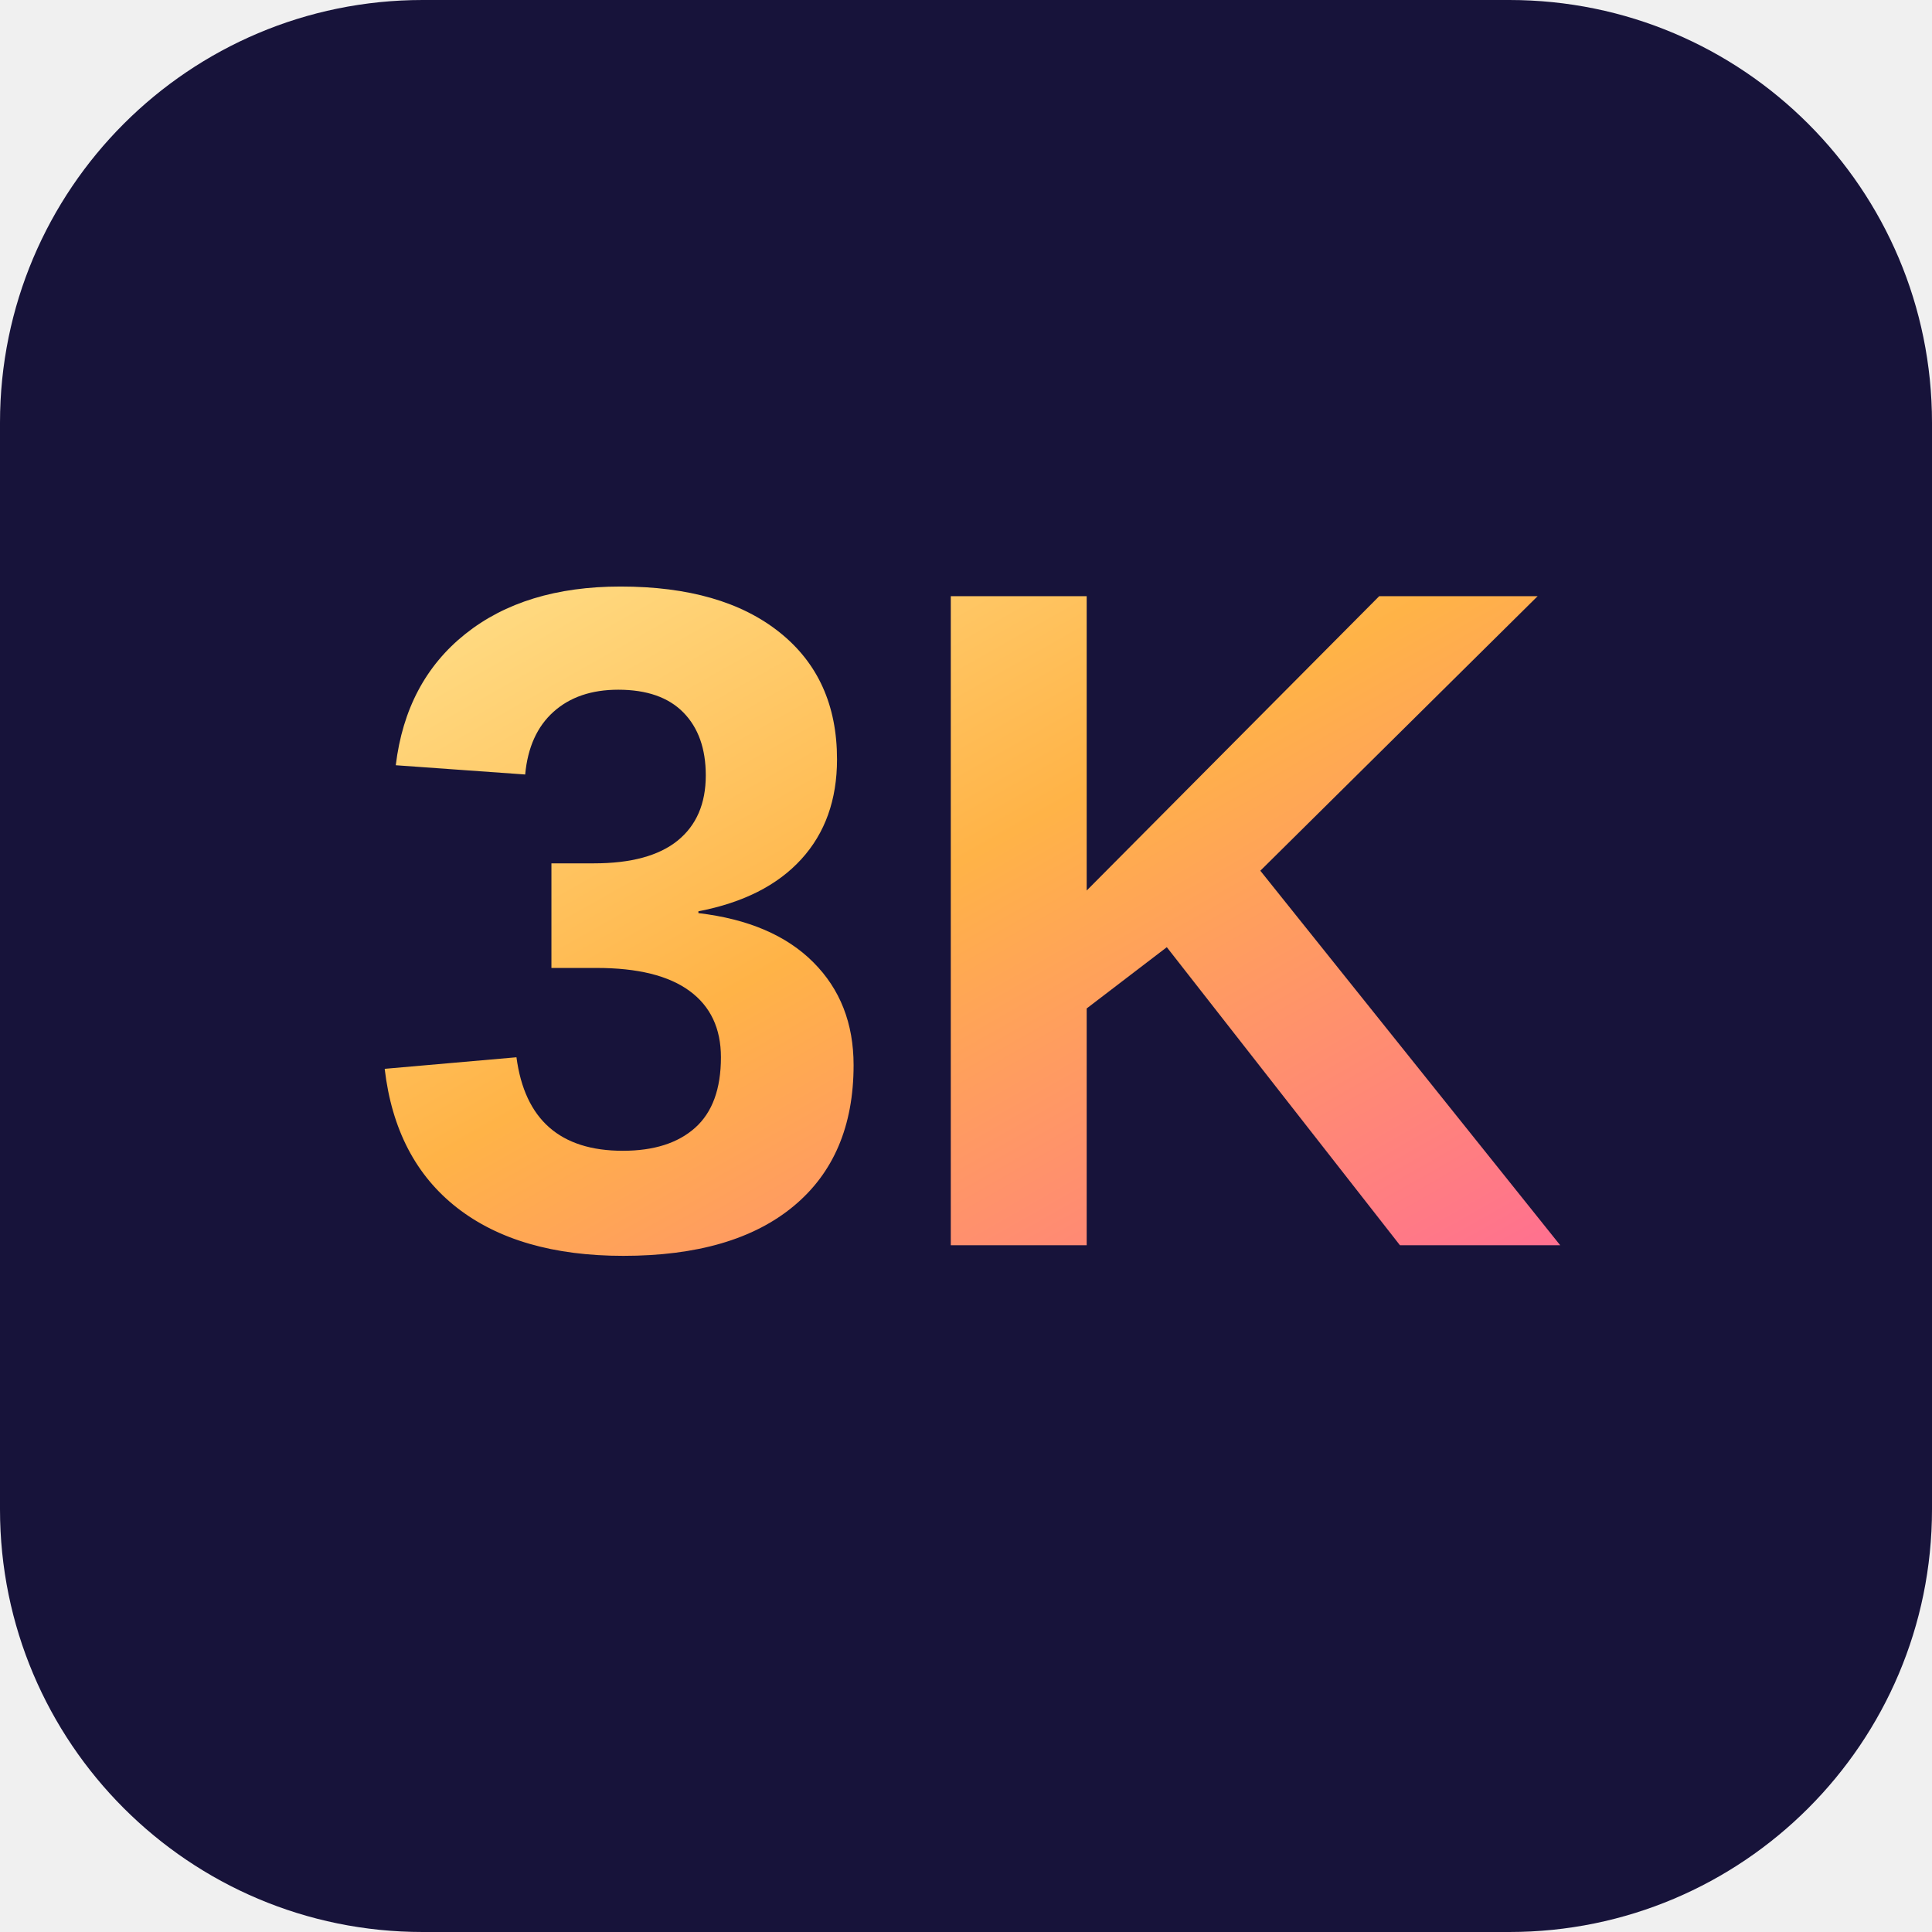
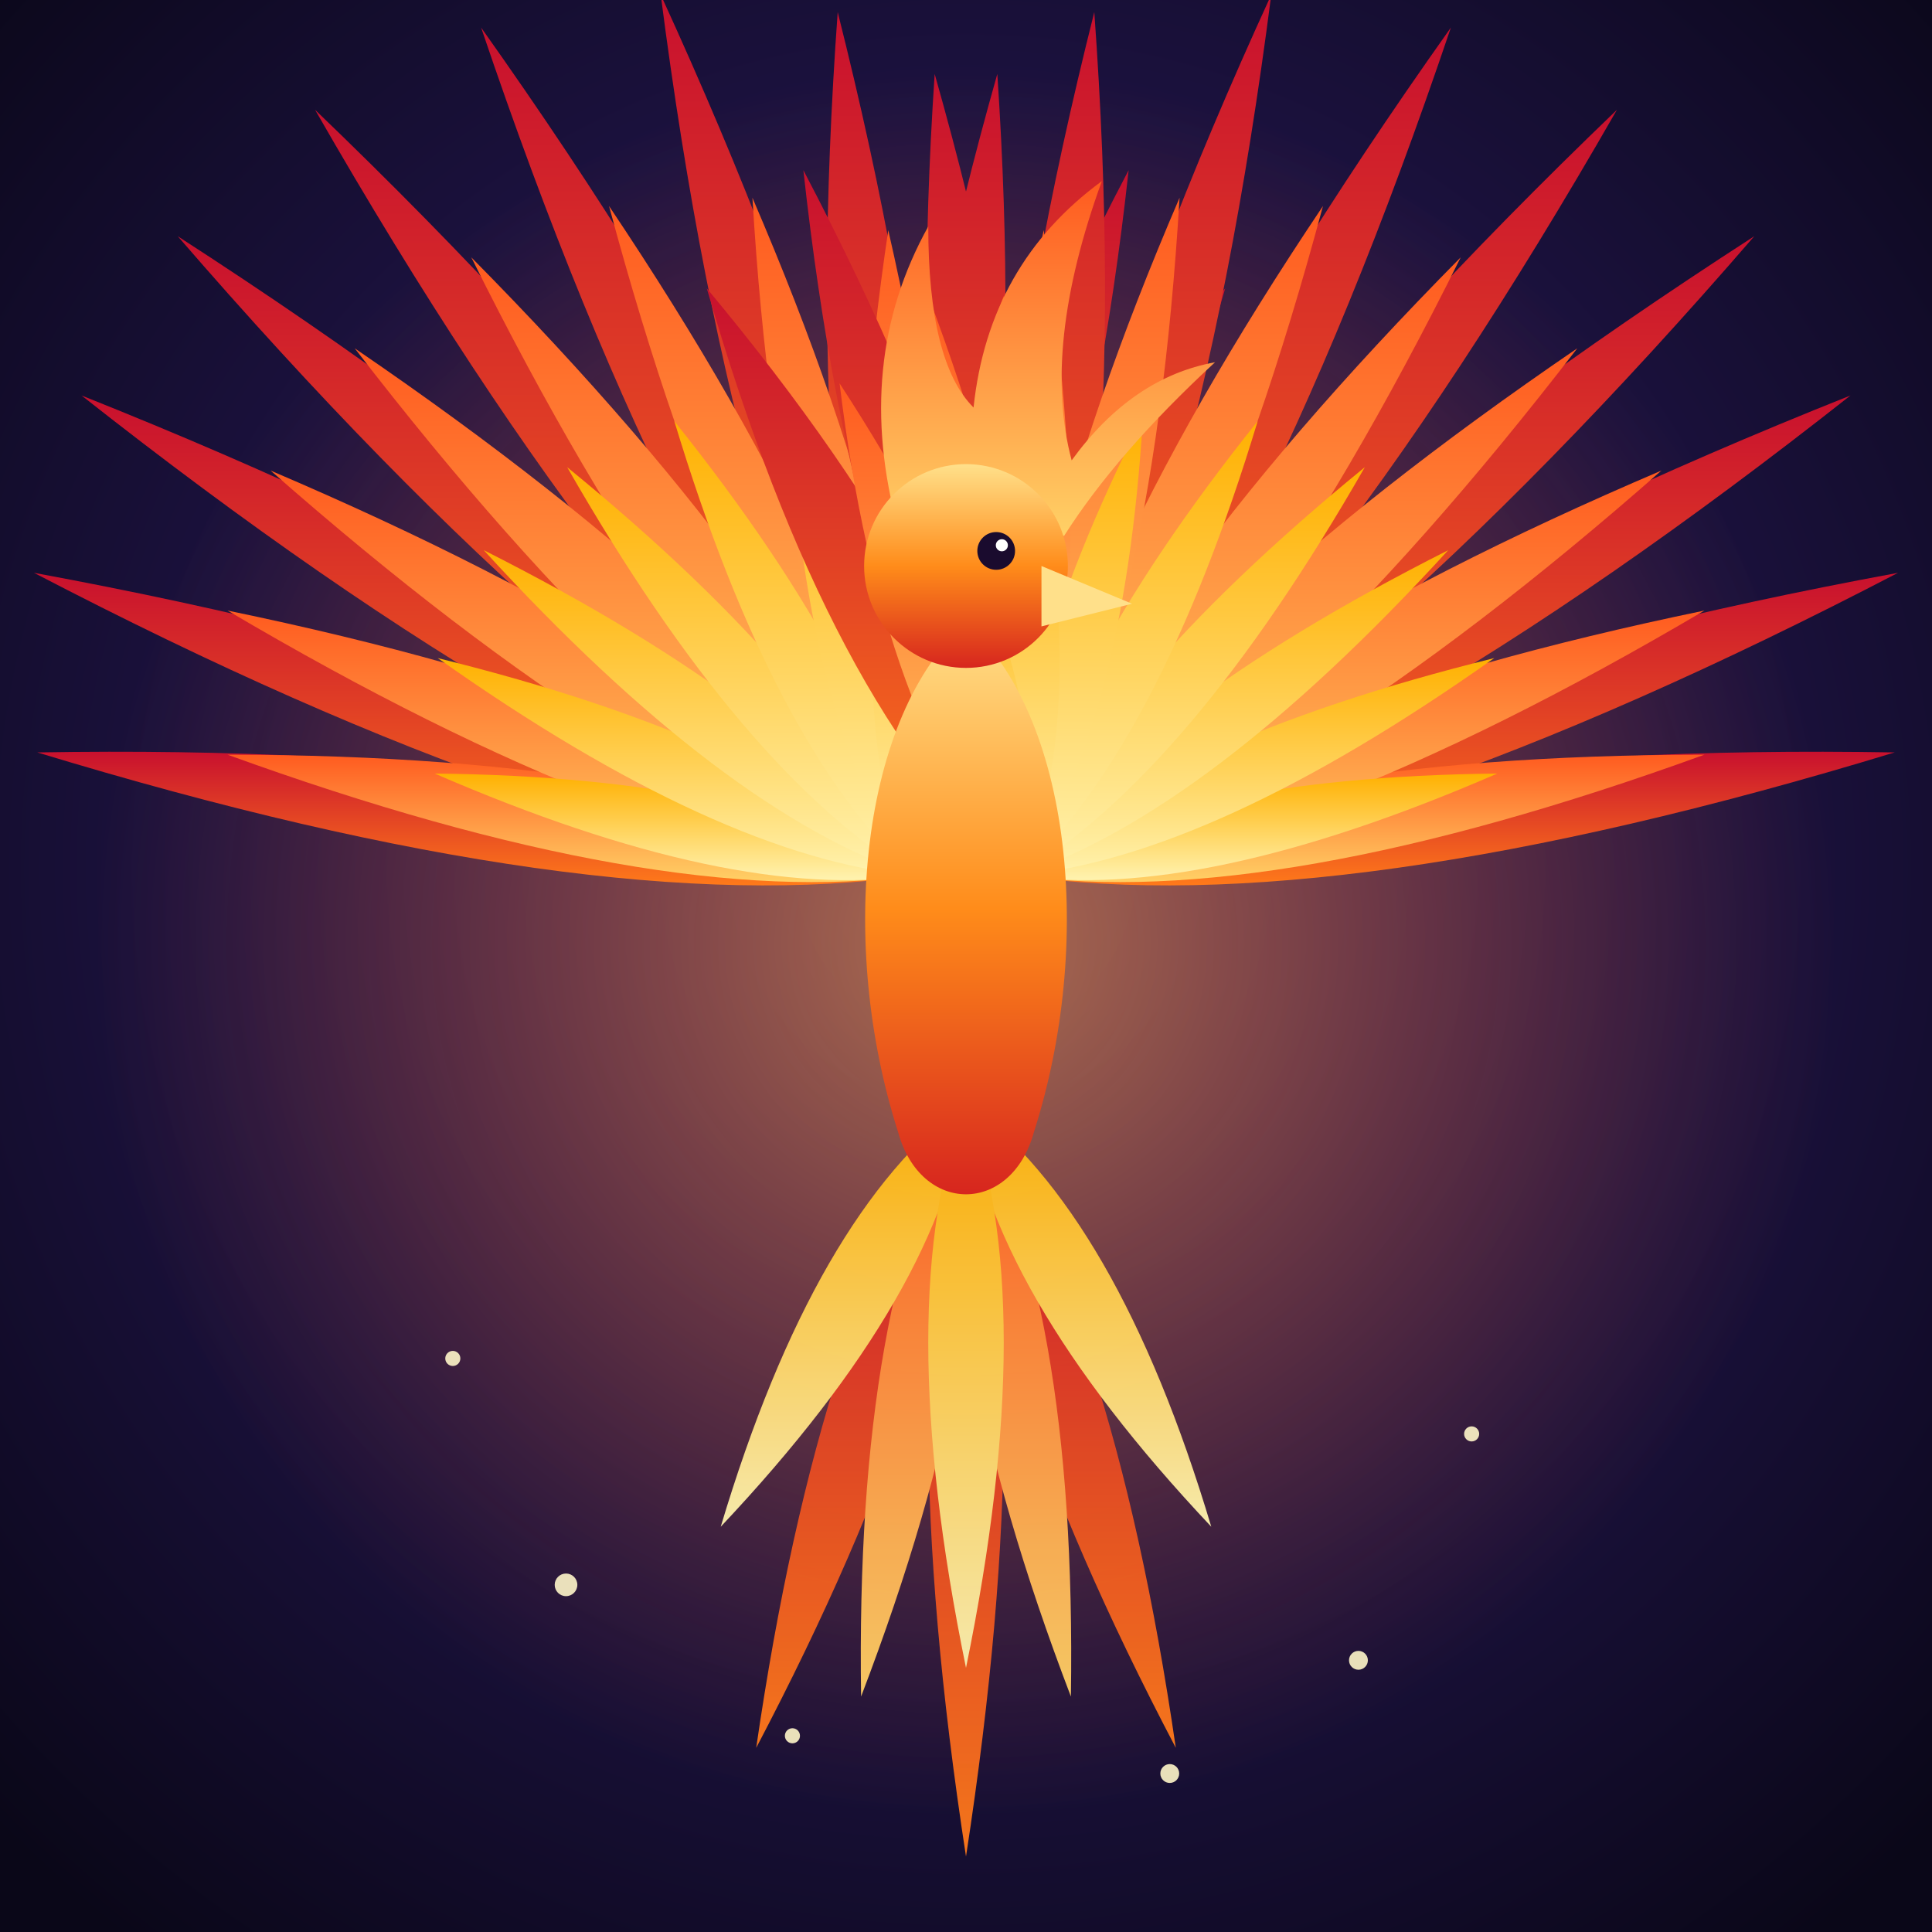
- <svg xmlns="http://www.w3.org/2000/svg" viewBox="0 0 512 512">
+ <svg xmlns="http://www.w3.org/2000/svg" viewBox="0 0 512 512" width="512" height="512">
  <defs>
-     <linearGradient id="g" x1="0" y1="0" x2="1" y2="1">
+     <radialGradient id="bg" cx="50%" cy="45%" r="70%">
+       <stop offset="0" stop-color="#4a1d5e" />
+       <stop offset=".55" stop-color="#1c1240" />
+       <stop offset="1" stop-color="#0a0718" />
+     </radialGradient>
+     <radialGradient id="glow" cx="50%" cy="50%" r="50%">
+       <stop offset="0" stop-color="#ffb347" stop-opacity=".55" />
+       <stop offset="1" stop-color="#ff5a1f" stop-opacity="0" />
+     </radialGradient>
+     <linearGradient id="gR" x1="0" y1="1" x2="0" y2="0">
+       <stop offset="0" stop-color="#ff7a1a" />
+       <stop offset="1" stop-color="#c8102e" />
+     </linearGradient>
+     <linearGradient id="gO" x1="0" y1="1" x2="0" y2="0">
+       <stop offset="0" stop-color="#ffd166" />
+       <stop offset="1" stop-color="#ff5a1f" />
+     </linearGradient>
+     <linearGradient id="gY" x1="0" y1="1" x2="0" y2="0">
+       <stop offset="0" stop-color="#fff3b0" />
+       <stop offset="1" stop-color="#ffb000" />
+     </linearGradient>
+     <linearGradient id="gB" x1="0" y1="0" x2="0" y2="1">
      <stop offset="0" stop-color="#ffe08a" />
-       <stop offset=".45" stop-color="#ffb347" />
-       <stop offset="1" stop-color="#ff6f91" />
+       <stop offset=".5" stop-color="#ff8c1a" />
+       <stop offset="1" stop-color="#d7261e" />
    </linearGradient>
+     <filter id="soft">
+       <feGaussianBlur stdDeviation="2" />
+     </filter>
  </defs>
-   <rect width="512" height="512" rx="112" fill="#17133a" />
-   <text x="256" y="330" font-family="Arial Black,Arial,sans-serif" font-size="250" font-weight="900" text-anchor="middle" fill="url(#g)">3K</text>
+   <rect width="512" height="512" rx="0" fill="url(#bg)" />
+   <circle cx="256" cy="250" r="230" fill="url(#glow)" />
+   <g opacity=".95">
+     <path d="M256.0,292.0 Q236.0,362.0 256.0,492.0 Q276.0,362.0 256.0,292.0Z" fill="url(#gR)" />
+     <path d="M256.0,292.0 Q256.4,358.1 311.6,463.2 Q294.5,345.7 256.0,292.0Z" fill="url(#gR)" />
+     <path d="M256.0,292.0 Q217.5,345.7 200.4,463.2 Q255.6,358.1 256.0,292.0Z" fill="url(#gR)" />
+     <path d="M256.0,292.0 Q246.0,350.6 283.8,449.6 Q285.4,343.7 256.0,292.0Z" fill="url(#gO)" />
+     <path d="M256.0,292.0 Q226.6,343.7 228.2,449.6 Q266.0,350.6 256.0,292.0Z" fill="url(#gO)" />
+     <path d="M256.0,292.0 Q261.4,341.4 321.0,404.6 Q296.1,321.4 256.0,292.0Z" fill="url(#gY)" />
+     <path d="M256.0,292.0 Q215.9,321.4 191.0,404.6 Q250.6,341.4 256.0,292.0Z" fill="url(#gY)" />
+     <path d="M256.0,292.0 Q236.0,344.5 256.0,442.0 Q276.0,344.5 256.0,292.0Z" fill="url(#gY)" />
+   </g>
+   <g>
+     <path d="M242.0,232.0 Q164.1,196.8 9.9,199.4 Q157.4,244.3 242.0,232.0Z" fill="url(#gR)" />
+     <path d="M242.0,232.0 Q168.3,181.2 9.0,151.8 Q152.7,226.6 242.0,232.0Z" fill="url(#gR)" />
+     <path d="M242.0,232.0 Q176.9,166.7 21.6,104.8 Q152.9,208.3 242.0,232.0Z" fill="url(#gR)" />
+     <path d="M242.0,232.0 Q189.5,154.6 47.1,62.6 Q158.0,190.8 242.0,232.0Z" fill="url(#gR)" />
+     <path d="M242.0,232.0 Q205.4,146.2 83.5,29.1 Q167.6,175.8 242.0,232.0Z" fill="url(#gR)" />
+     <path d="M242.0,232.0 Q223.3,142.4 127.5,7.3 Q180.5,164.2 242.0,232.0Z" fill="url(#gR)" />
+     <path d="M242.0,232.0 Q241.6,143.7 175.1,-1.4 Q195.5,156.9 242.0,232.0Z" fill="url(#gR)" />
+     <path d="M242.0,232.0 Q258.9,149.8 222.0,3.2 Q211.1,154.0 242.0,232.0Z" fill="url(#gR)" />
+     <path d="M242.0,232.0 Q273.7,160.2 264.3,19.6 Q225.9,155.1 242.0,232.0Z" fill="url(#gR)" />
+     <path d="M242.0,232.0 Q285.0,173.6 299.1,45.1 Q239.0,159.6 242.0,232.0Z" fill="url(#gR)" />
+     <path d="M242.0,232.0 Q292.2,188.8 324.7,76.4 Q249.8,166.3 242.0,232.0Z" fill="url(#gR)" />
+     <path d="M242.0,232.0 Q182.0,200.1 60.3,200.0 Q174.7,241.5 242.0,232.0Z" fill="url(#gO)" />
+     <path d="M242.0,232.0 Q186.0,187.8 60.3,161.8 Q170.8,227.0 242.0,232.0Z" fill="url(#gO)" />
+     <path d="M242.0,232.0 Q193.6,176.7 71.7,124.7 Q171.2,212.2 242.0,232.0Z" fill="url(#gO)" />
+     <path d="M242.0,232.0 Q204.6,167.8 94.0,92.3 Q175.8,198.4 242.0,232.0Z" fill="url(#gO)" />
+     <path d="M242.0,232.0 Q218.1,162.5 124.9,68.2 Q183.9,186.9 242.0,232.0Z" fill="url(#gO)" />
+     <path d="M242.0,232.0 Q232.9,161.2 161.4,54.6 Q194.7,178.6 242.0,232.0Z" fill="url(#gO)" />
+     <path d="M242.0,232.0 Q247.5,164.3 199.4,52.4 Q206.7,174.0 242.0,232.0Z" fill="url(#gO)" />
+     <path d="M242.0,232.0 Q260.7,171.3 235.4,61.0 Q218.7,173.0 242.0,232.0Z" fill="url(#gO)" />
+     <path d="M242.0,232.0 Q271.2,181.5 266.0,78.4 Q229.7,175.0 242.0,232.0Z" fill="url(#gO)" />
+     <path d="M242.0,232.0 Q278.3,193.5 289.5,101.6 Q238.9,179.2 242.0,232.0Z" fill="url(#gO)" />
+     <path d="M242.0,232.0 Q201.1,205.9 115.2,205.0 Q194.1,239.2 242.0,232.0Z" fill="url(#gY)" />
+     <path d="M242.0,232.0 Q205.0,196.4 116.0,174.4 Q190.8,227.3 242.0,232.0Z" fill="url(#gY)" />
+     <path d="M242.0,232.0 Q212.4,188.3 128.2,145.8 Q191.9,215.4 242.0,232.0Z" fill="url(#gY)" />
+     <path d="M242.0,232.0 Q222.9,183.1 150.3,123.8 Q196.9,205.1 242.0,232.0Z" fill="url(#gY)" />
+     <path d="M242.0,232.0 Q234.9,181.9 178.7,111.6 Q204.8,197.8 242.0,232.0Z" fill="url(#gY)" />
+     <path d="M242.0,232.0 Q246.9,185.0 209.1,110.5 Q214.1,193.9 242.0,232.0Z" fill="url(#gY)" />
+     <path d="M242.0,232.0 Q257.2,191.9 237.0,119.6 Q223.3,193.4 242.0,232.0Z" fill="url(#gY)" />
+     <path d="M242.0,232.0 Q264.7,201.3 258.9,136.0 Q231.2,195.4 242.0,232.0Z" fill="url(#gY)" />
+     <path d="M270.0,232.0 Q354.6,244.3 502.1,199.4 Q347.9,196.8 270.0,232.0Z" fill="url(#gR)" />
+     <path d="M270.0,232.0 Q359.3,226.6 503.0,151.8 Q343.7,181.2 270.0,232.0Z" fill="url(#gR)" />
+     <path d="M270.0,232.0 Q359.1,208.3 490.4,104.8 Q335.1,166.7 270.0,232.0Z" fill="url(#gR)" />
+     <path d="M270.0,232.0 Q354.0,190.8 464.9,62.6 Q322.5,154.6 270.0,232.0Z" fill="url(#gR)" />
+     <path d="M270.0,232.0 Q344.4,175.8 428.5,29.1 Q306.6,146.2 270.0,232.0Z" fill="url(#gR)" />
+     <path d="M270.0,232.0 Q331.5,164.2 384.5,7.3 Q288.7,142.4 270.0,232.0Z" fill="url(#gR)" />
+     <path d="M270.0,232.0 Q316.5,156.9 336.9,-1.4 Q270.4,143.7 270.0,232.0Z" fill="url(#gR)" />
+     <path d="M270.0,232.0 Q300.9,154.0 290.0,3.2 Q253.1,149.8 270.0,232.0Z" fill="url(#gR)" />
+     <path d="M270.0,232.0 Q286.1,155.1 247.7,19.6 Q238.3,160.2 270.0,232.0Z" fill="url(#gR)" />
+     <path d="M270.0,232.0 Q273.0,159.6 212.9,45.1 Q227.0,173.6 270.0,232.0Z" fill="url(#gR)" />
+     <path d="M270.0,232.0 Q262.2,166.3 187.3,76.4 Q219.8,188.8 270.0,232.0Z" fill="url(#gR)" />
+     <path d="M270.0,232.0 Q337.3,241.5 451.7,200.0 Q330.0,200.1 270.0,232.0Z" fill="url(#gO)" />
+     <path d="M270.0,232.0 Q341.2,227.0 451.7,161.8 Q326.0,187.8 270.0,232.0Z" fill="url(#gO)" />
+     <path d="M270.0,232.0 Q340.8,212.2 440.3,124.7 Q318.4,176.7 270.0,232.0Z" fill="url(#gO)" />
+     <path d="M270.0,232.0 Q336.2,198.4 418.0,92.3 Q307.4,167.8 270.0,232.0Z" fill="url(#gO)" />
+     <path d="M270.0,232.0 Q328.1,186.9 387.1,68.2 Q293.9,162.5 270.0,232.0Z" fill="url(#gO)" />
+     <path d="M270.0,232.0 Q317.3,178.6 350.6,54.6 Q279.1,161.2 270.0,232.0Z" fill="url(#gO)" />
+     <path d="M270.0,232.0 Q305.3,174.0 312.6,52.4 Q264.5,164.3 270.0,232.0Z" fill="url(#gO)" />
+     <path d="M270.0,232.0 Q293.3,173.0 276.6,61.0 Q251.3,171.3 270.0,232.0Z" fill="url(#gO)" />
+     <path d="M270.0,232.0 Q282.3,175.0 246.0,78.4 Q240.8,181.5 270.0,232.0Z" fill="url(#gO)" />
+     <path d="M270.0,232.0 Q273.1,179.2 222.5,101.6 Q233.7,193.5 270.0,232.0Z" fill="url(#gO)" />
+     <path d="M270.0,232.0 Q317.9,239.2 396.8,205.0 Q310.9,205.9 270.0,232.0Z" fill="url(#gY)" />
+     <path d="M270.0,232.0 Q321.2,227.3 396.0,174.4 Q307.0,196.4 270.0,232.0Z" fill="url(#gY)" />
+     <path d="M270.0,232.0 Q320.1,215.4 383.8,145.8 Q299.6,188.3 270.0,232.0Z" fill="url(#gY)" />
+     <path d="M270.0,232.0 Q315.1,205.1 361.7,123.8 Q289.1,183.1 270.0,232.0Z" fill="url(#gY)" />
+     <path d="M270.0,232.0 Q307.2,197.8 333.3,111.6 Q277.1,181.9 270.0,232.0Z" fill="url(#gY)" />
+     <path d="M270.0,232.0 Q297.9,193.9 302.9,110.5 Q265.1,185.0 270.0,232.0Z" fill="url(#gY)" />
+     <path d="M270.0,232.0 Q288.7,193.4 275.0,119.6 Q254.8,191.9 270.0,232.0Z" fill="url(#gY)" />
+     <path d="M270.0,232.0 Q280.8,195.4 253.1,136.0 Q247.3,201.3 270.0,232.0Z" fill="url(#gY)" />
+   </g>
+   <path d="M256,165 C284,190 290,250 274,300 C268,322 244,322 238,300 C222,250 228,190 256,165Z" fill="url(#gB)" />
+   <path d="M238,140 Q226,96 246,60 Q246,96 258,108 Q262,70 292,48 Q276,92 284,122 Q300,100 322,96 Q296,120 282,142Z" fill="url(#gO)" />
+   <circle cx="256" cy="150" r="27" fill="url(#gB)" />
+   <path d="M276,150 L300,160 L276,166Z" fill="#ffe08a" />
+   <circle cx="264" cy="146" r="5" fill="#1a0b2e" />
+   <circle cx="265.5" cy="144.5" r="1.6" fill="#fff" />
+   <g fill="#fff6c9" opacity=".9">
+     <circle cx="150" cy="420" r="3" />
+     <circle cx="360" cy="440" r="2.5" />
+     <circle cx="390" cy="380" r="2" />
+     <circle cx="120" cy="360" r="2" />
+     <circle cx="210" cy="460" r="2" />
+     <circle cx="310" cy="470" r="2.5" />
+   </g>
</svg>
